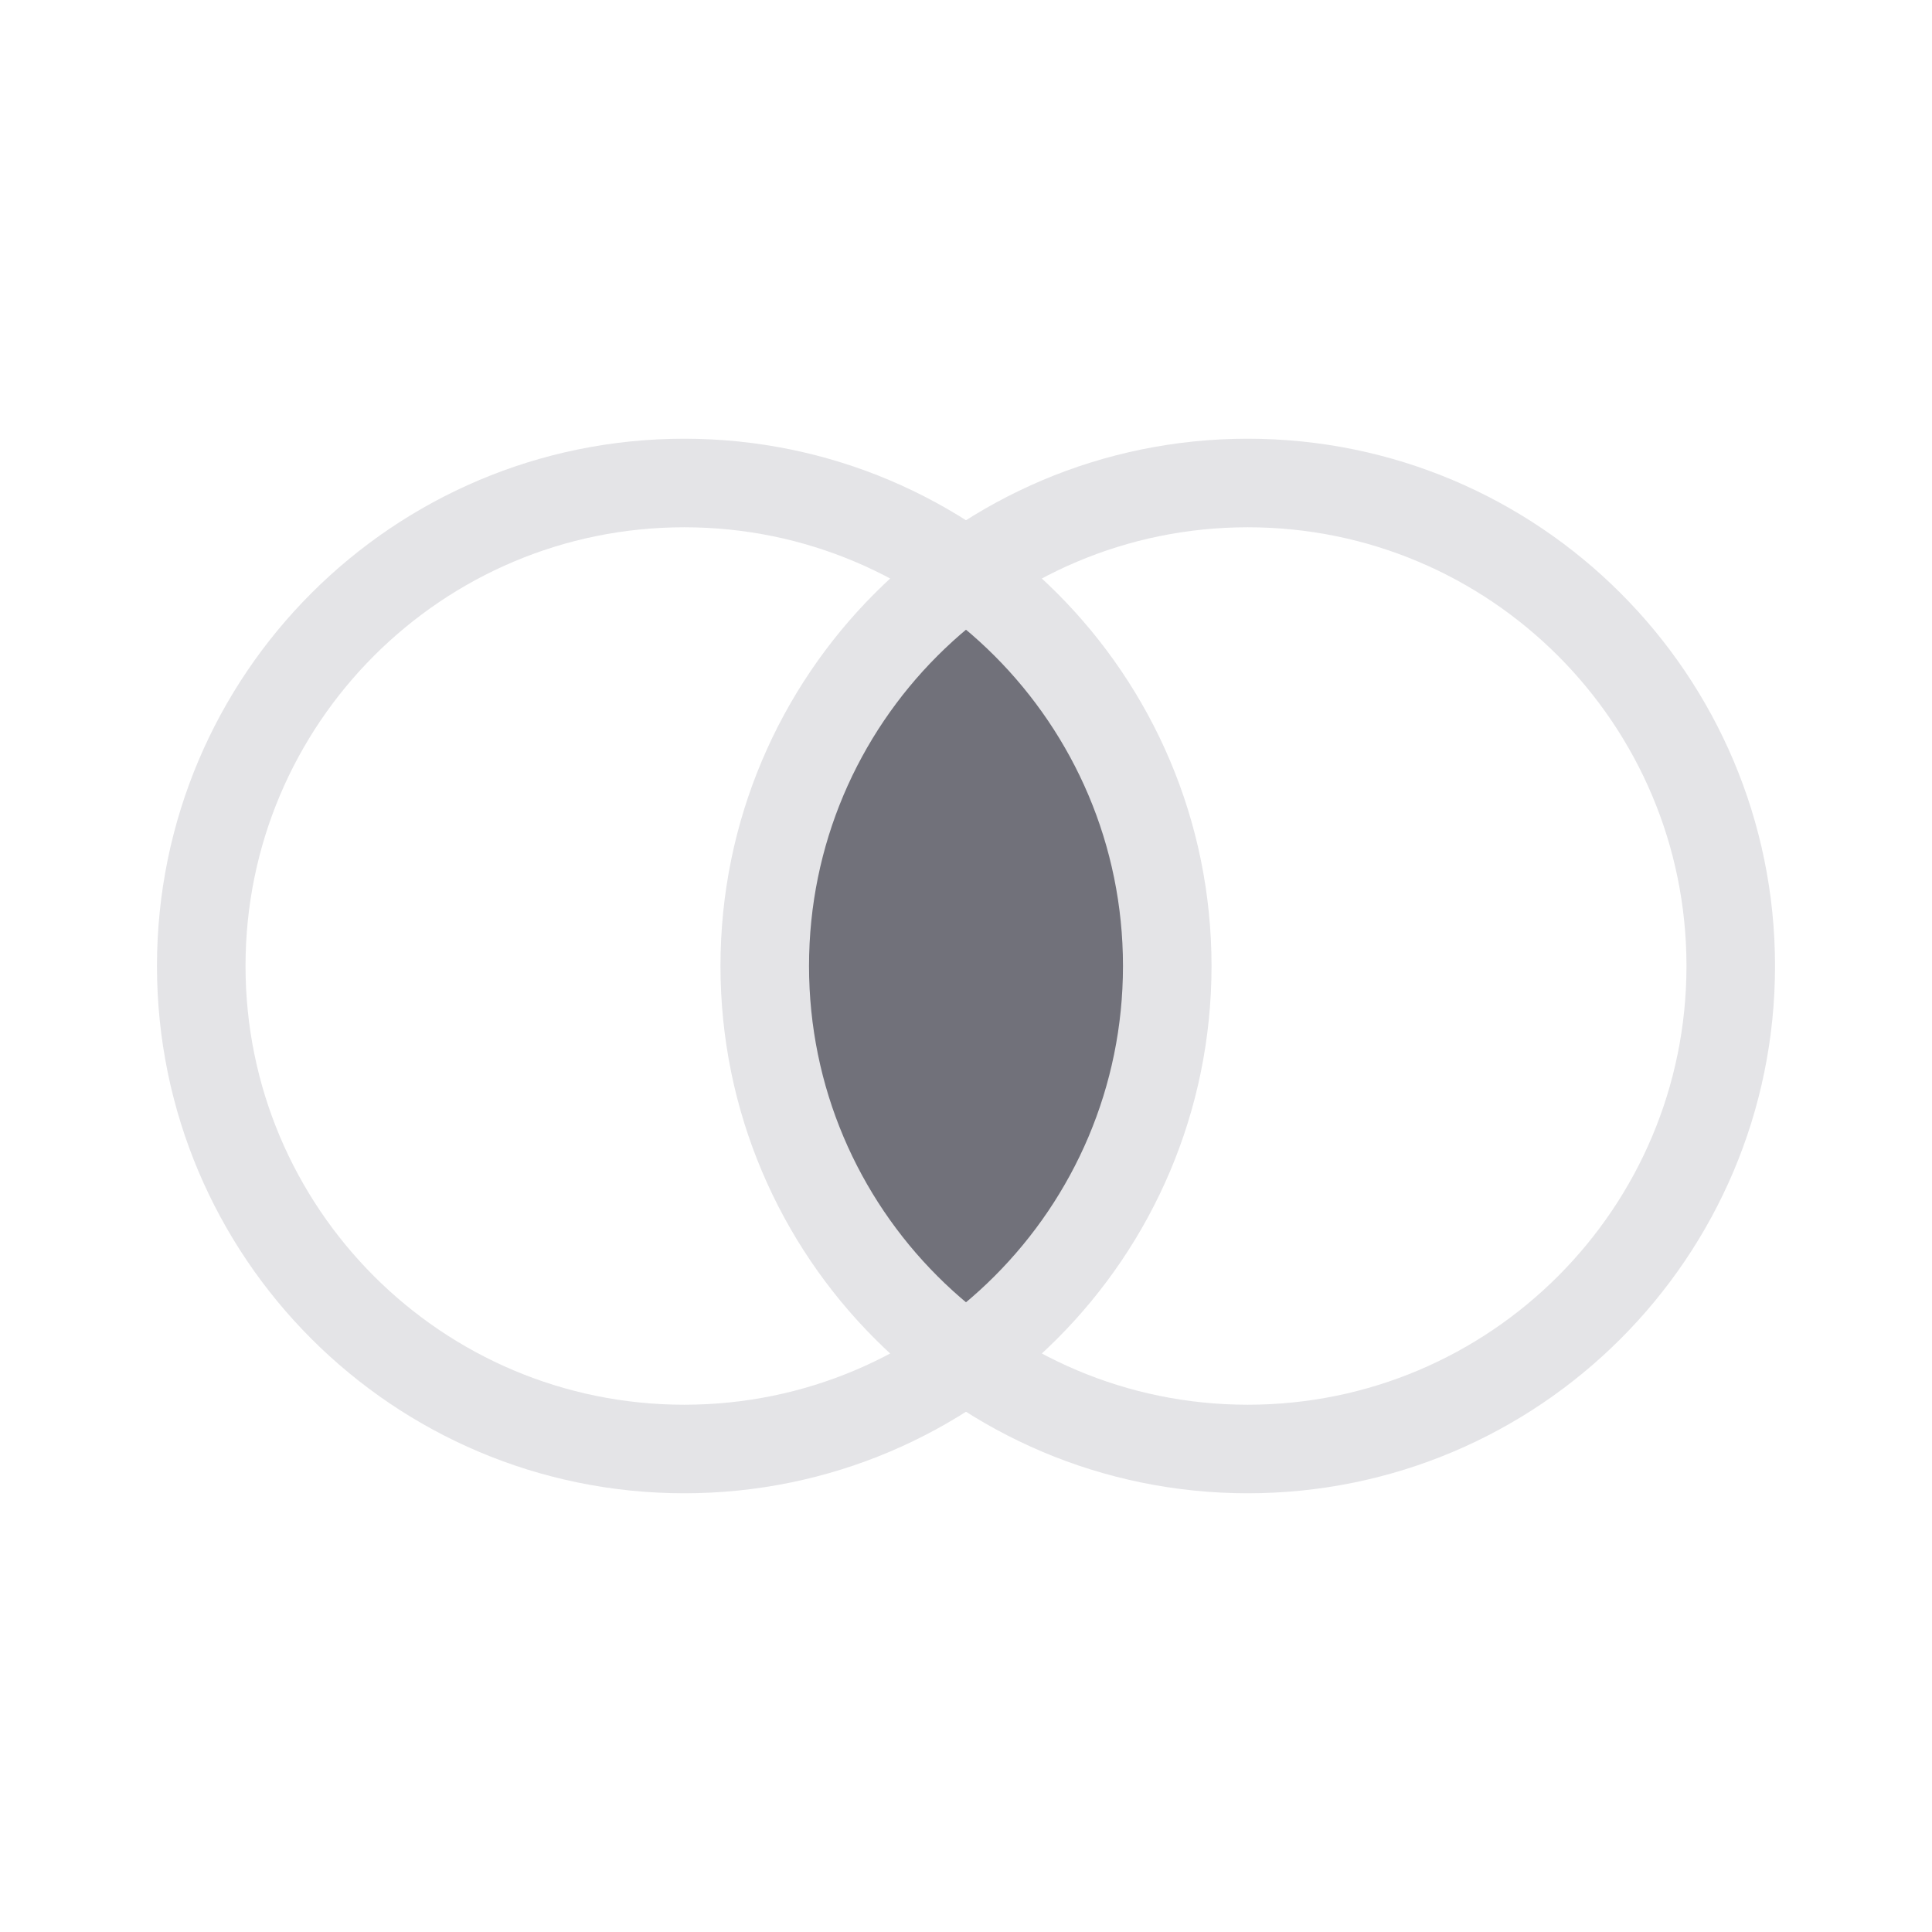
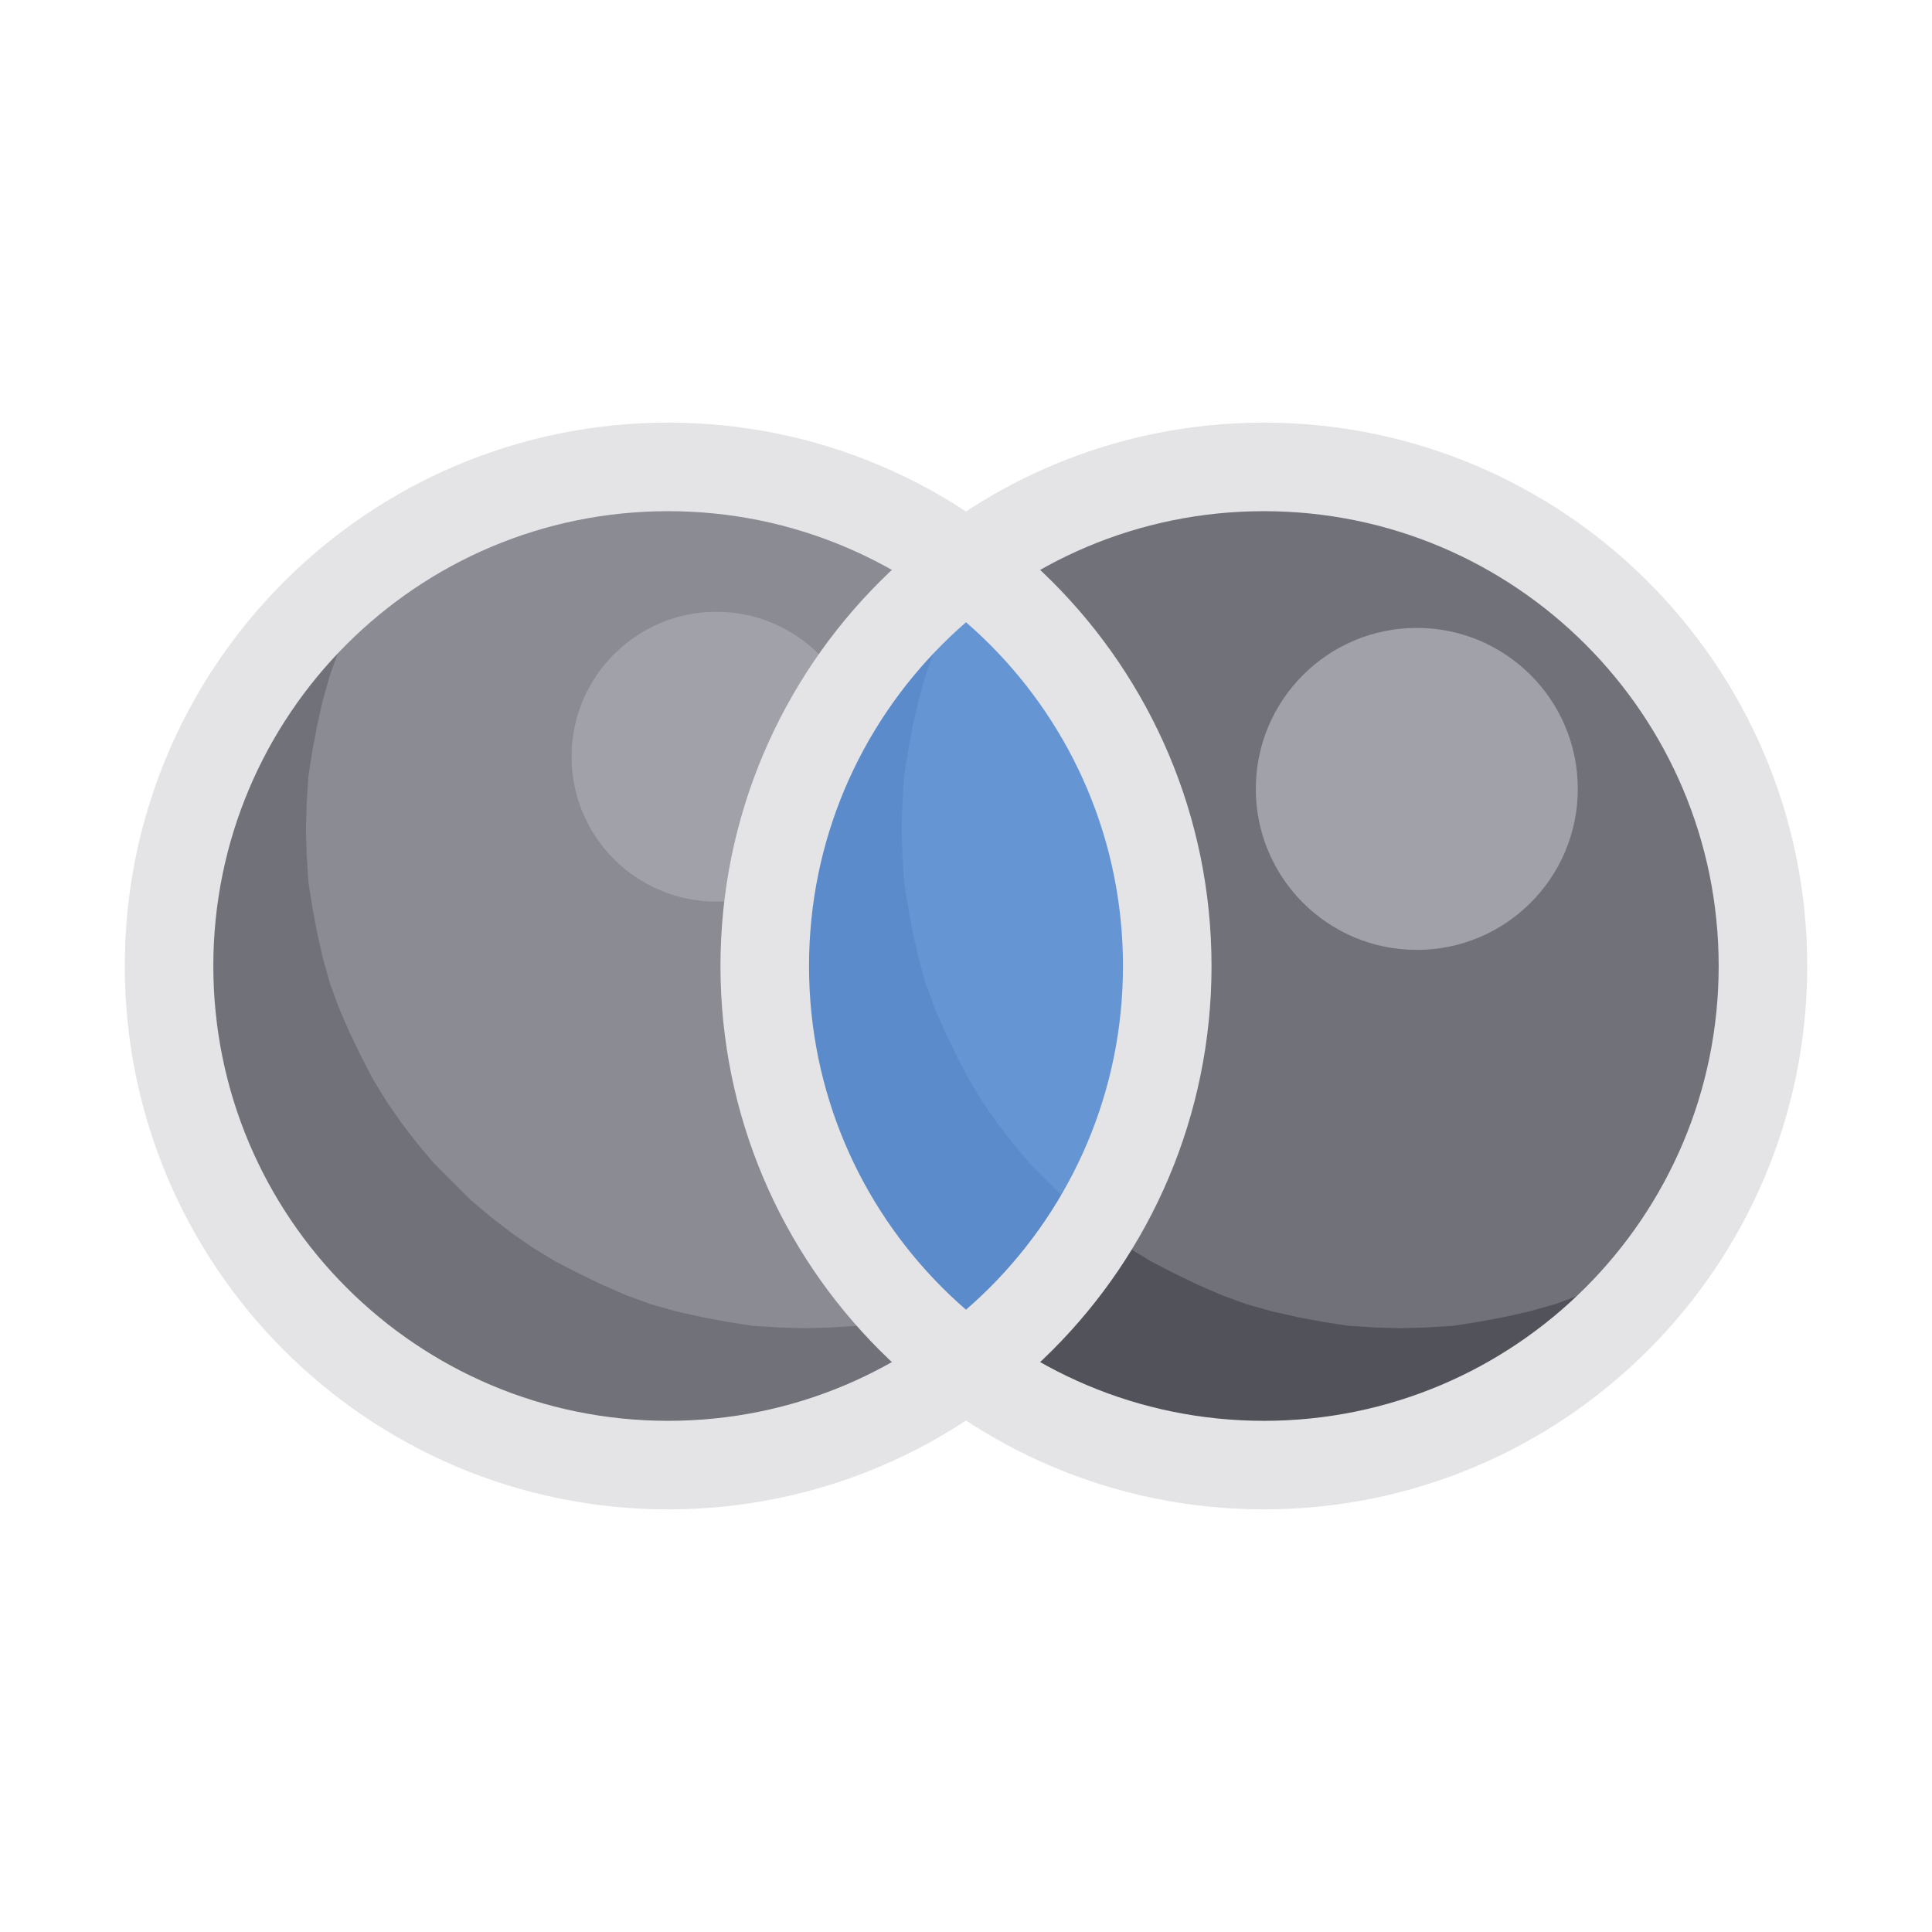
<svg xmlns="http://www.w3.org/2000/svg" viewBox="0 0 24 24" width="24" height="24" fill="none" stroke="#e4e4e7" stroke-width="1.1" stroke-linejoin="round" stroke-linecap="round">
-   <path d="M12 7.2 A6 6 0 0 1 12 16.8 A6 6 0 0 1 12 7.2 Z" fill="#71717a" stroke="none" />
-   <circle cx="8.5" cy="12" r="6" />
-   <circle cx="15.5" cy="12" r="6" />
+   <circle cx="8.3" cy="12" r="6.2" fill="#8b8b94" stroke="none" />
+   <polygon points="13.32,15.64 13.12,15.9 12.91,16.15 12.68,16.38 12.45,16.61 12.2,16.82 11.94,17.02 11.68,17.2 11.4,17.37 11.11,17.52 10.82,17.66 10.52,17.79 10.22,17.9 9.9,17.99 9.59,18.06 9.27,18.12 8.95,18.17 8.62,18.19 8.3,18.2 7.98,18.19 7.65,18.17 7.33,18.12 7.01,18.06 6.7,17.99 6.38,17.9 6.08,17.79 5.78,17.66 5.49,17.52 5.2,17.37 4.92,17.2 4.66,17.02 4.4,16.82 4.15,16.61 3.92,16.38 3.69,16.15 3.48,15.9 3.28,15.64 3.1,15.38 2.93,15.1 2.78,14.81 2.64,14.52 2.51,14.22 2.4,13.92 2.31,13.6 2.24,13.29 2.18,12.97 2.13,12.65 2.11,12.32 2.1,12 2.11,11.68 2.13,11.35 2.18,11.03 2.24,10.71 2.31,10.4 2.4,10.08 2.51,9.78 2.64,9.48 2.78,9.19 2.93,8.9 3.1,8.62 3.28,8.36 3.48,8.1 3.69,7.85 3.92,7.62 4.15,7.39 4.4,7.18 4.66,6.98 4.8,6.92 4.63,7.2 4.48,7.49 4.34,7.78 4.21,8.08 4.1,8.38 4.01,8.7 3.94,9.01 3.88,9.33 3.83,9.65 3.81,9.98 3.8,10.3 3.81,10.62 3.83,10.95 3.88,11.27 3.94,11.59 4.01,11.9 4.1,12.22 4.21,12.52 4.34,12.82 4.48,13.11 4.63,13.4 4.8,13.68 4.98,13.94 5.18,14.2 5.39,14.45 5.62,14.68 5.85,14.91 6.1,15.12 6.36,15.32 6.62,15.5 6.9,15.67 7.19,15.82 7.48,15.96 7.78,16.09 8.08,16.2 8.4,16.29 8.71,16.36 9.03,16.42 9.35,16.47 9.68,16.49 10,16.5 10.32,16.49 10.65,16.47 10.97,16.42 11.29,16.36 11.6,16.29 11.92,16.2 12.22,16.09 12.52,15.96 12.81,15.82 13.1,15.67 13.38,15.5" fill="#71717a" stroke="none" />
+   <circle cx="8.9" cy="9.4" r="1.8" fill="#a1a1aa" stroke="none" />
+   <circle cx="15.7" cy="12" r="6.2" fill="#71717a" stroke="none" />
+   <polygon points="20.72,15.64 20.52,15.9 20.31,16.15 20.08,16.38 19.85,16.61 19.6,16.82 19.34,17.02 19.08,17.2 18.8,17.37 18.51,17.52 18.22,17.66 17.92,17.79 17.62,17.9 17.3,17.99 16.99,18.06 16.67,18.12 16.35,18.17 16.02,18.19 15.7,18.2 15.38,18.19 15.05,18.17 14.73,18.12 14.41,18.06 14.1,17.99 13.78,17.9 13.48,17.79 13.18,17.66 12.89,17.52 12.6,17.37 12.32,17.2 12.06,17.02 11.8,16.82 11.55,16.61 11.32,16.38 11.09,16.15 10.88,15.9 10.68,15.64 10.5,15.38 10.33,15.1 10.18,14.81 10.04,14.52 9.91,14.22 9.8,13.92 9.71,13.6 9.64,13.29 9.58,12.97 9.53,12.65 9.51,12.32 9.5,12 9.51,11.68 9.53,11.35 9.58,11.03 9.64,10.71 9.71,10.4 9.8,10.08 9.91,9.78 10.04,9.48 10.18,9.19 10.33,8.9 10.5,8.62 10.68,8.36 10.88,8.1 11.09,7.85 11.32,7.62 11.55,7.39 11.8,7.18 12.06,6.98 12.2,6.92 12.03,7.2 11.88,7.49 11.74,7.78 11.61,8.08 11.5,8.38 11.41,8.7 11.34,9.01 11.28,9.33 11.23,9.65 11.21,9.98 11.2,10.3 11.21,10.62 11.23,10.95 11.28,11.27 11.34,11.59 11.41,11.9 11.5,12.22 11.61,12.52 11.74,12.82 11.88,13.11 12.03,13.4 12.2,13.68 12.38,13.94 12.58,14.2 12.79,14.45 13.02,14.68 13.25,14.91 13.5,15.12 13.76,15.32 14.02,15.5 14.3,15.67 14.59,15.82 14.88,15.96 15.18,16.09 15.48,16.2 15.8,16.29 16.11,16.36 16.43,16.42 16.75,16.47 17.08,16.49 17.4,16.5 17.72,16.49 18.05,16.47 18.37,16.42 18.69,16.36 19,16.29 19.32,16.2 19.62,16.09 19.92,15.96 20.21,15.82 20.5,15.67 20.78,15.5" fill="#52525b" stroke="none" />
+   <circle cx="17.6" cy="9.8" r="2" fill="#a1a1aa" stroke="none" />
+   <path d="M12 7.03 A6.2 6.2 0 0 1 12 16.97 A6.2 6.2 0 0 1 12 7.03 Z" fill="#60a5fa" stroke="none" fill-opacity="0.7" />
+   <circle cx="8.3" cy="12" r="6.2" />
+   <circle cx="15.7" cy="12" r="6.2" />
</svg>
